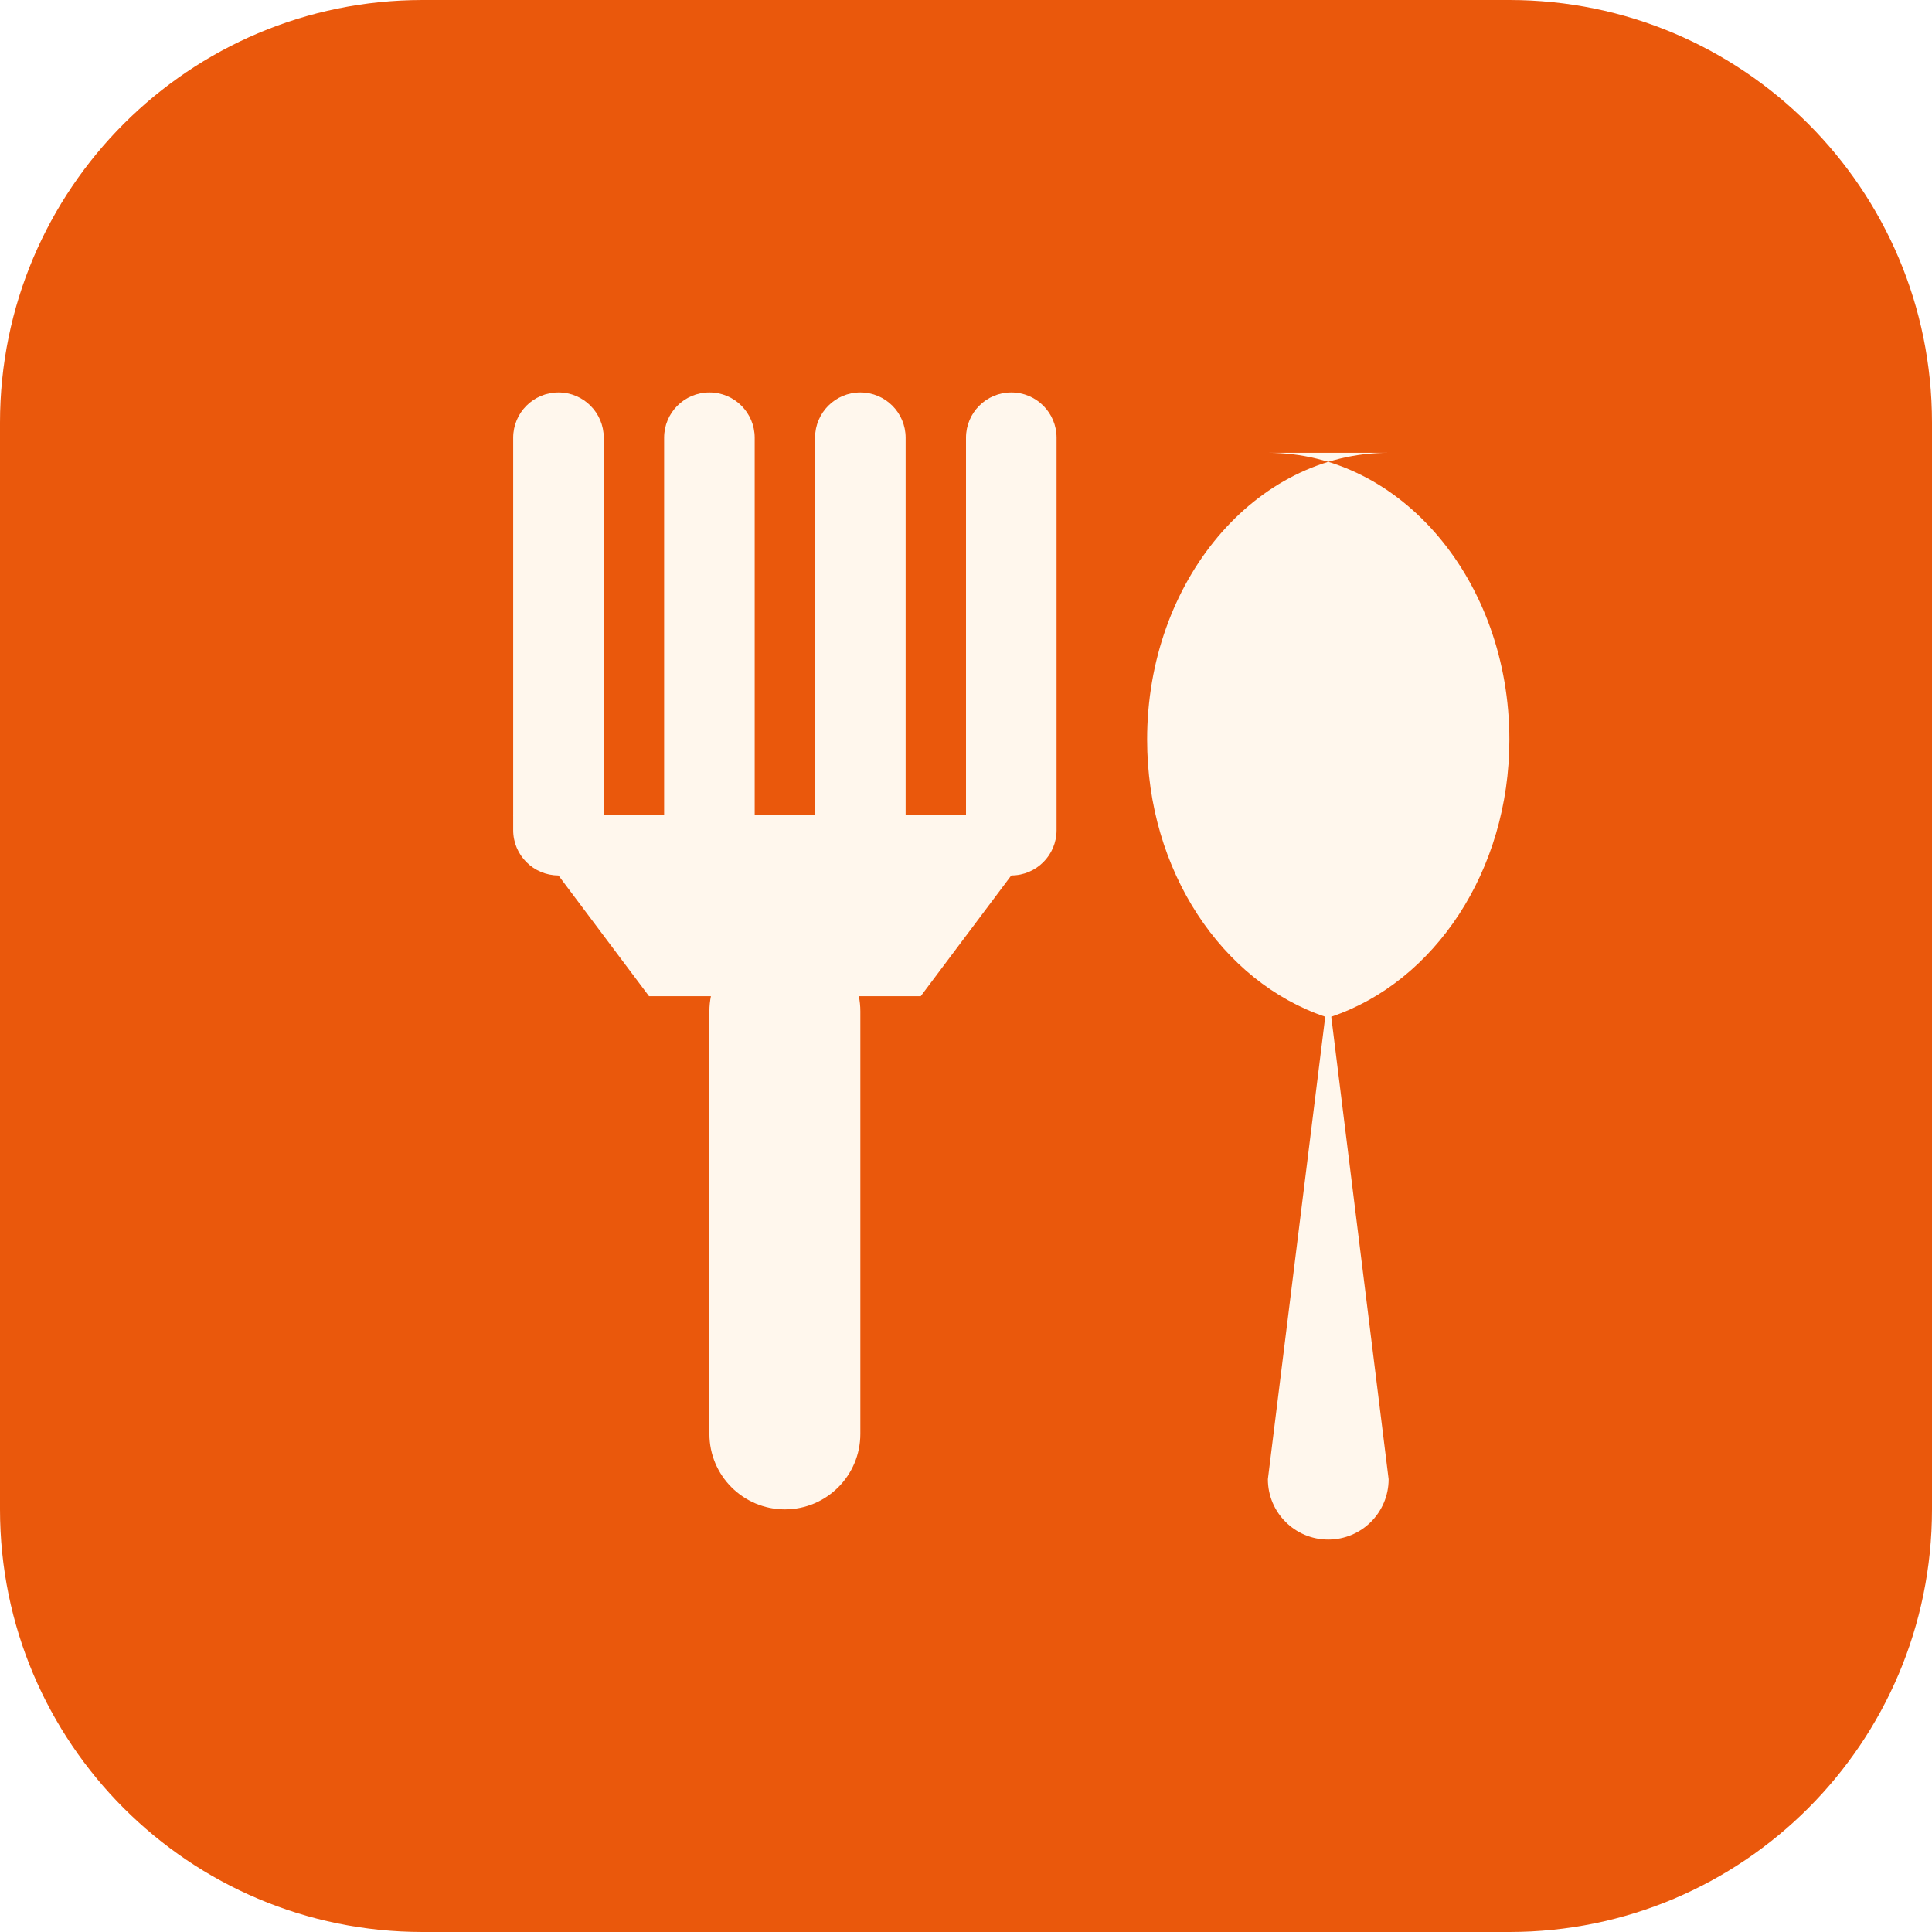
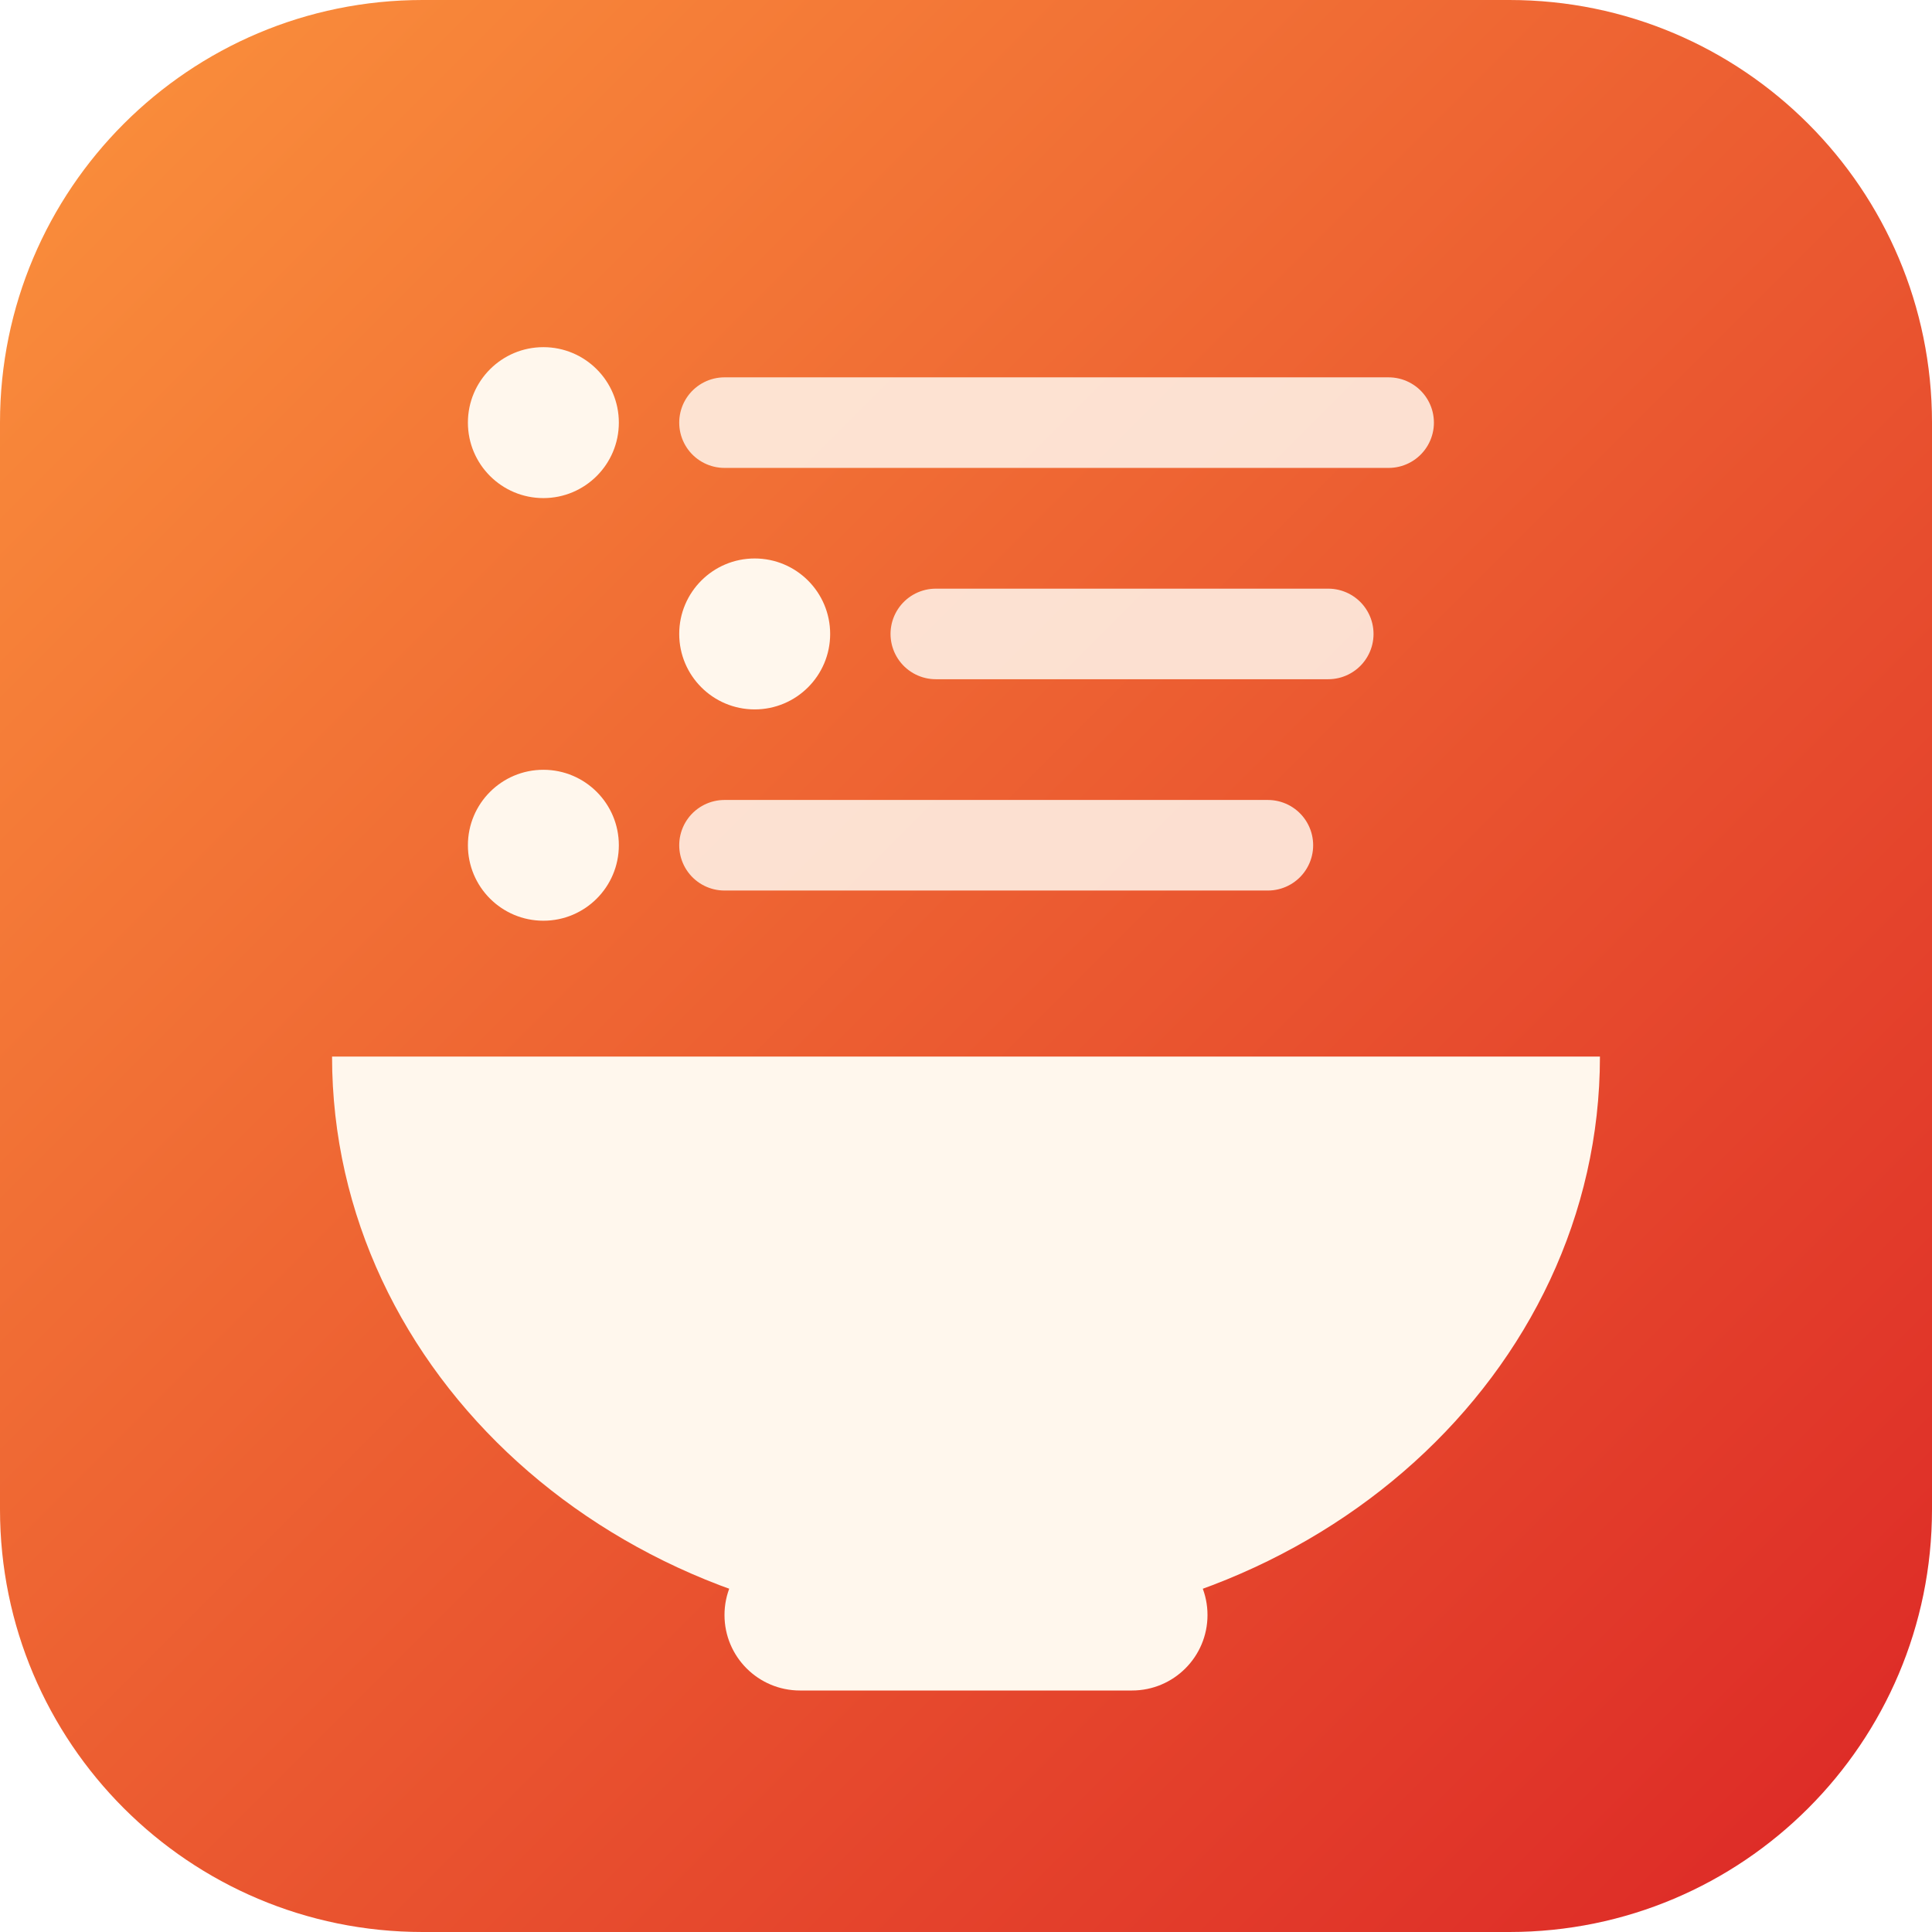
<svg xmlns="http://www.w3.org/2000/svg" viewBox="0 0 128 128" width="128" height="128">
-   <rect width="128" height="128" rx="28" fill="#ea580c" />
+   <defs>
+     <linearGradient id="bg" x1="0" y1="0" x2="128" y2="128" gradientUnits="userSpaceOnUse">
+       <stop offset="0" stop-color="#fb923c" />
+       <stop offset="1" stop-color="#dc2626" />
+     </linearGradient>
+   </defs>
+   <rect width="128" height="128" rx="28" fill="url(#bg)" />
  <g fill="#fff7ed">
-     <rect x="34" y="26" width="6" height="32" rx="3" />
-     <rect x="44" y="26" width="6" height="32" rx="3" />
-     <rect x="54" y="26" width="6" height="32" rx="3" />
-     <rect x="64" y="26" width="6" height="32" rx="3" />
-     <path d="M34 54h36l-9 12H43Z" />
-     <rect x="47" y="62" width="10" height="38" rx="5" />
+     <circle cx="36" cy="28" r="5" />
+     <circle cx="50" cy="42" r="5" />
+     <circle cx="36" cy="56" r="5" />
  </g>
-   <path d="M92 30c-8.837 0-16 8.507-16 19 0 8.717 4.977 16.06 11.8 18.36L84 98a4 4 0 0 0 8 0l-3.8-30.64C95.023 65.06 100 57.717 100 49c0-10.493-7.163-19-16-19Z" fill="#fff7ed" />
+   <g stroke="#fff7ed" stroke-width="6" stroke-linecap="round" opacity="0.85">
+     <path d="M48 28h44" />
+     <path d="M62 42h26" />
+     <path d="M48 56h36" />
+   </g>
+   <path d="M22 70h84a42 38 0 0 1-84 0z" fill="#fff7ed" />
+   <rect x="48" y="102" width="32" height="10" rx="5" fill="#fff7ed" />
</svg>
